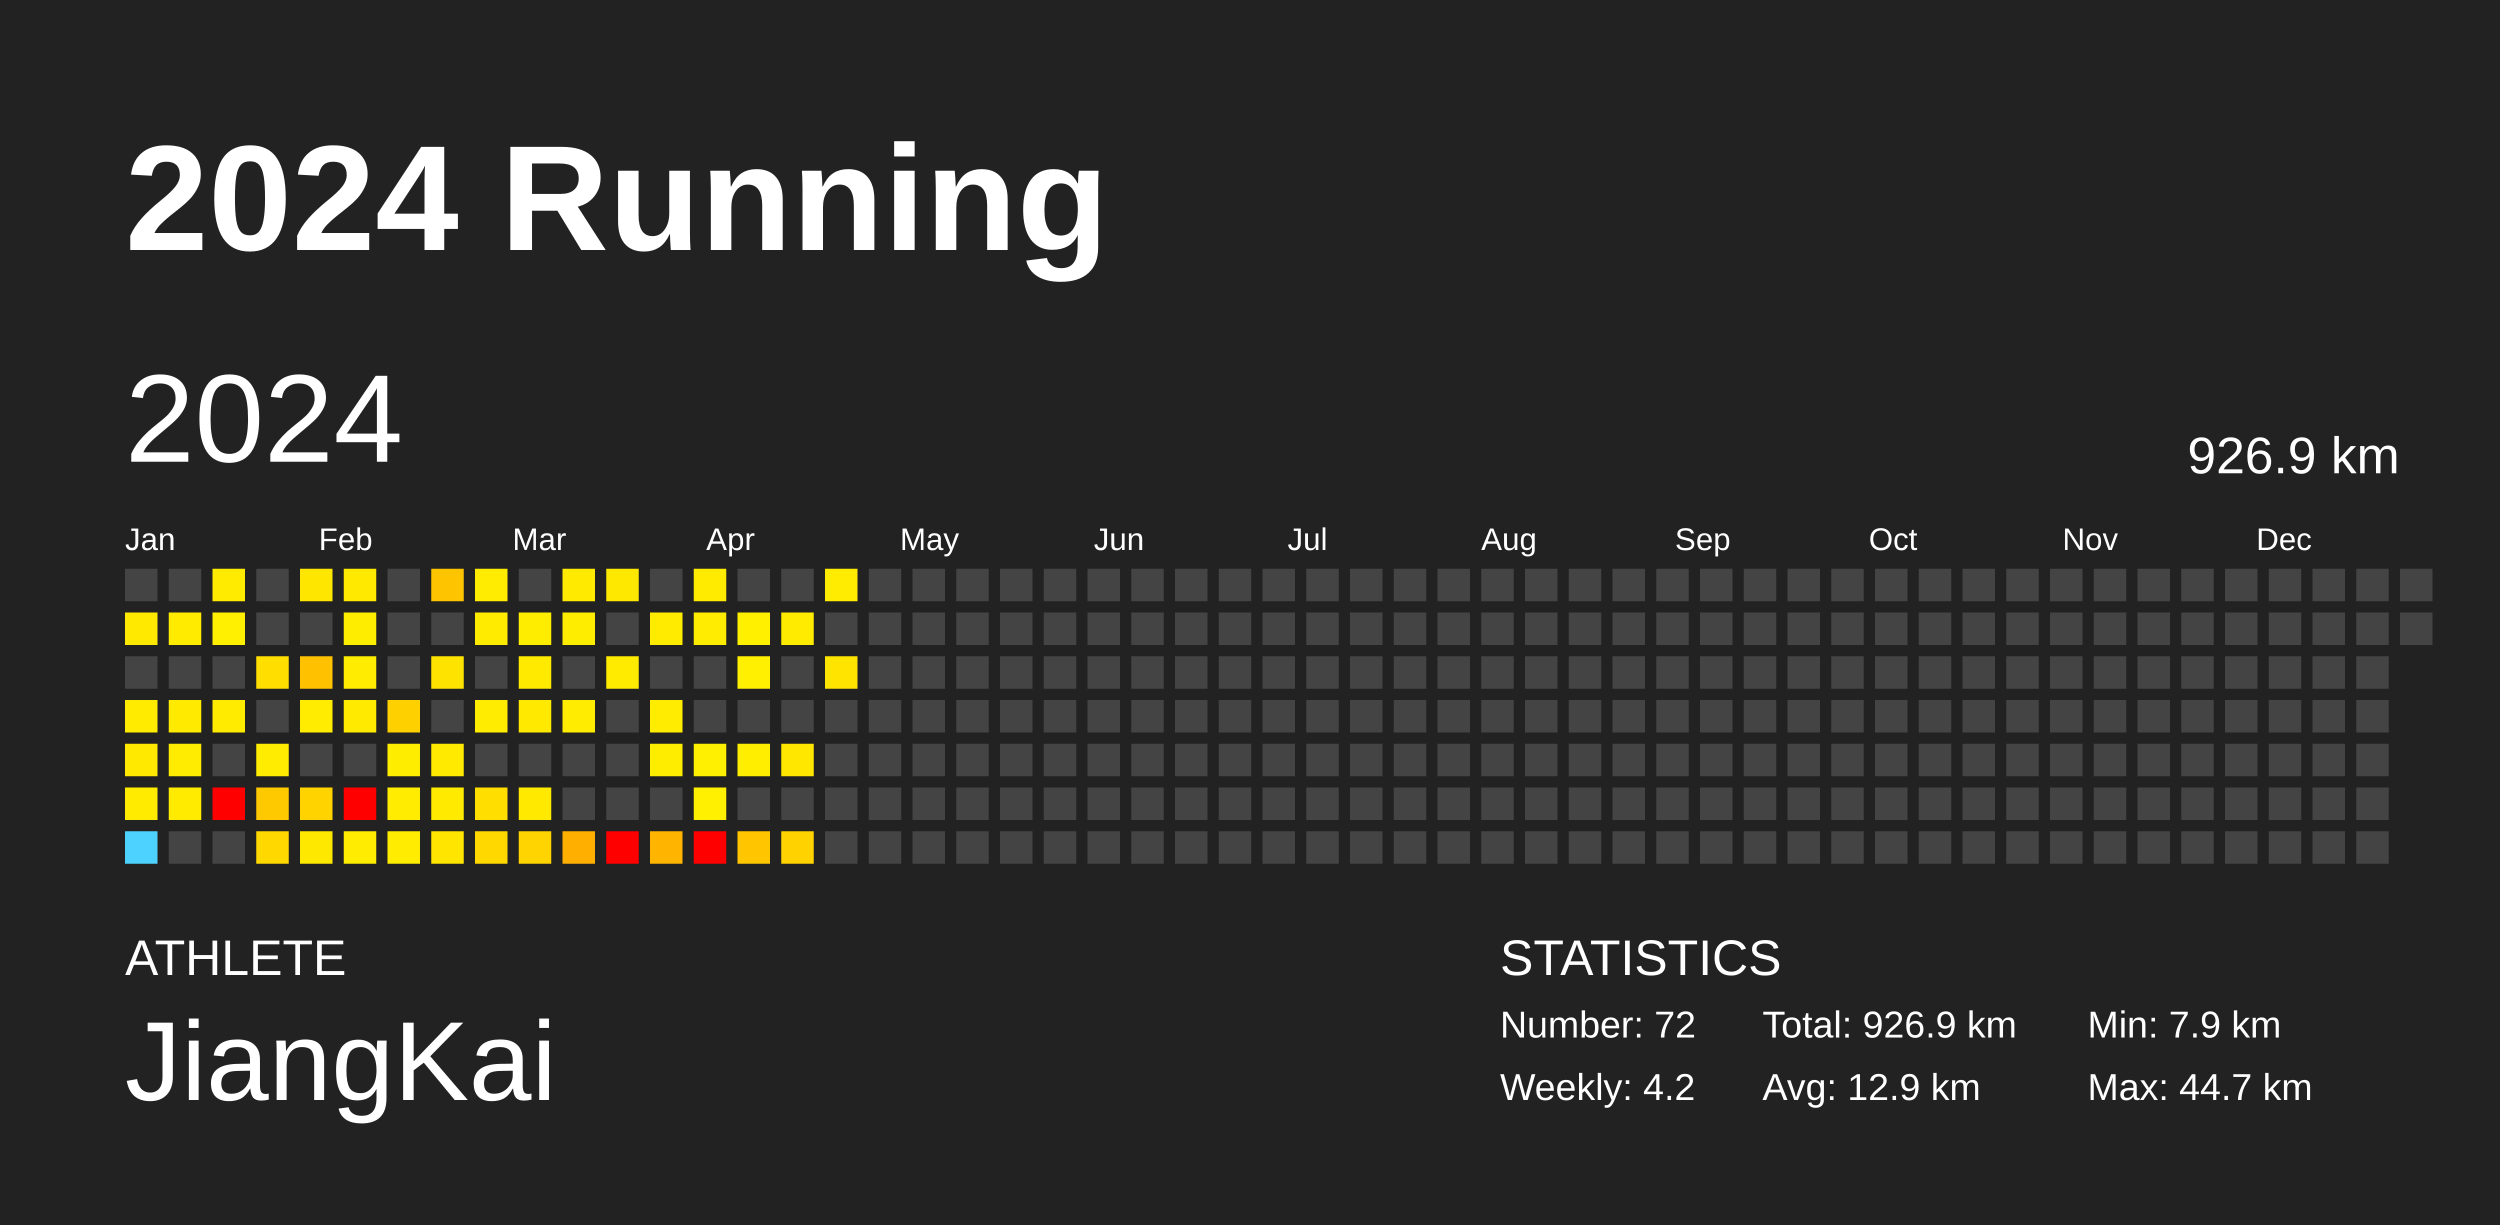
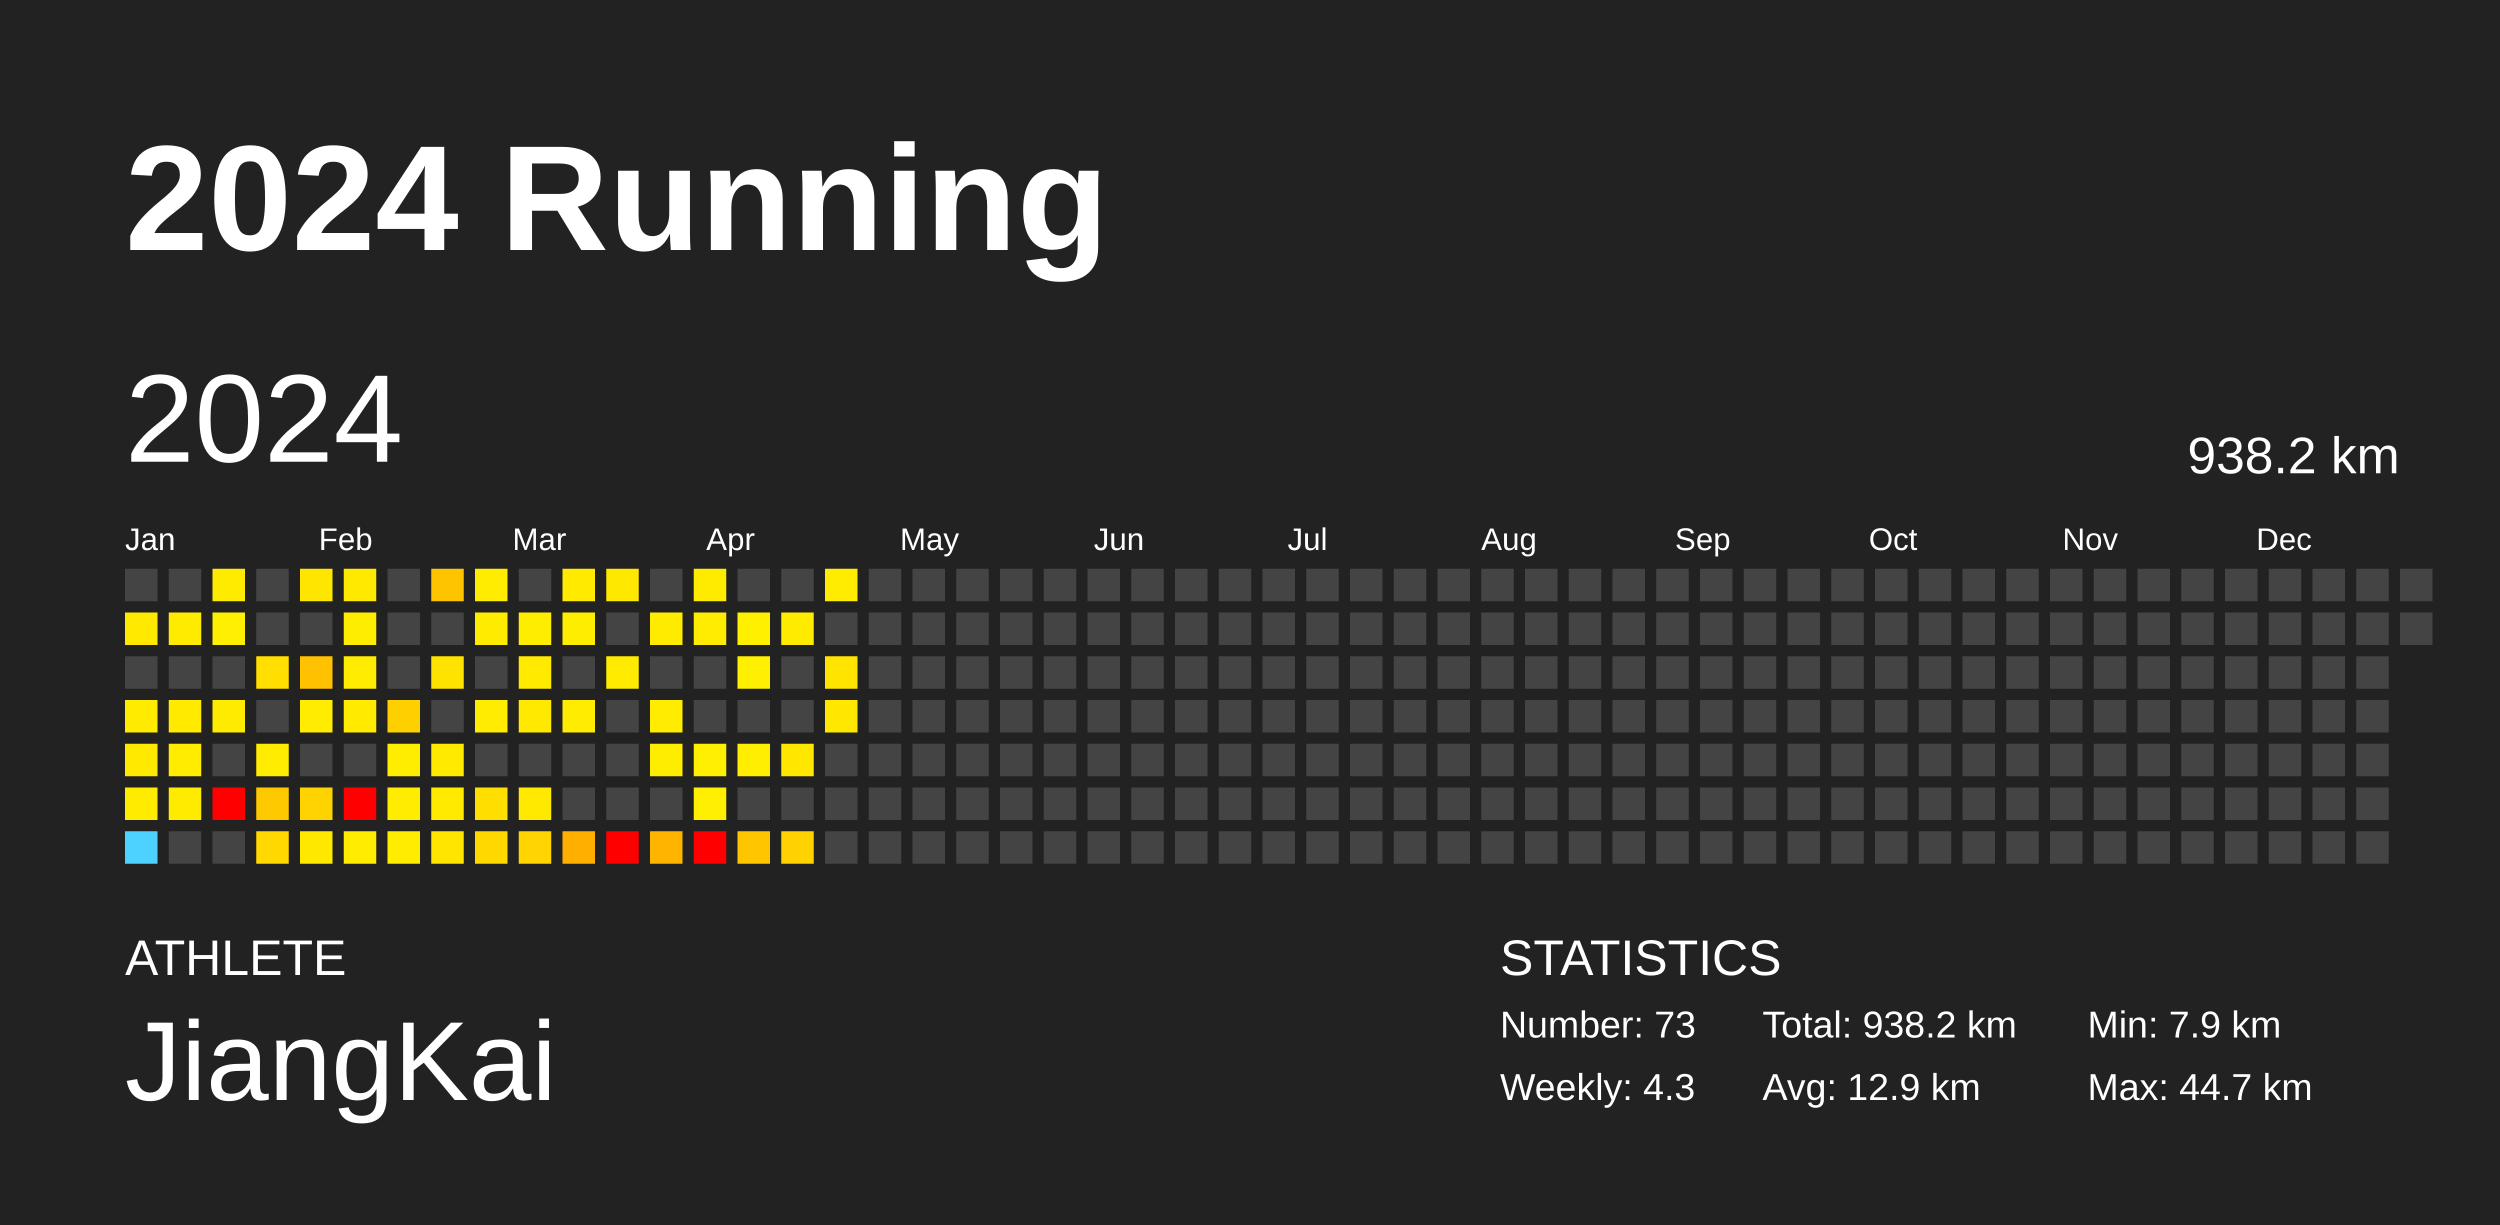
<svg xmlns="http://www.w3.org/2000/svg" baseProfile="full" height="98mm" version="1.1" viewBox="0,0,200,98" width="200mm">
  <defs />
  <rect fill="#222222" height="98" width="200" x="0" y="0" />
  <text fill="#FFFFFF" style="font-size:12px; font-family:Arial; font-weight:bold;" x="10" y="20">2024 Running</text>
  <text fill="#FFFFFF" style="font-size:4px; font-family:Arial" x="10" y="78">ATHLETE</text>
  <text fill="#FFFFFF" style="font-size:9px; font-family:Arial" x="10" y="88">JiangKai</text>
  <text fill="#FFFFFF" style="font-size:4px; font-family:Arial" x="120" y="78">STATISTICS</text>
-   <text fill="#FFFFFF" style="font-size:3px; font-family:Arial" x="120" y="83">Number: 72</text>
-   <text fill="#FFFFFF" style="font-size:3px; font-family:Arial" x="120" y="88">Weekly: 4.2</text>
-   <text fill="#FFFFFF" style="font-size:3px; font-family:Arial" x="141" y="83">Total: 926.9 km</text>
+   <text fill="#FFFFFF" style="font-size:3px; font-family:Arial" x="120" y="83">Number: 73</text>
+   <text fill="#FFFFFF" style="font-size:3px; font-family:Arial" x="120" y="88">Weekly: 4.3</text>
+   <text fill="#FFFFFF" style="font-size:3px; font-family:Arial" x="141" y="83">Total: 938.2 km</text>
  <text fill="#FFFFFF" style="font-size:3px; font-family:Arial" x="141" y="88">Avg: 12.9 km</text>
  <text fill="#FFFFFF" style="font-size:3px; font-family:Arial" x="167" y="83">Min: 7.9 km</text>
  <text fill="#FFFFFF" style="font-size:3px; font-family:Arial" x="167" y="88">Max: 44.7 km</text>
  <text dominant-baseline="hanging" fill="#FFFFFF" style="font-size:10.0px; font-family:Arial;" x="10" y="30">2024</text>
-   <text dominant-baseline="hanging" fill="#FFFFFF" style="font-size:4.125px; font-family:Arial;" x="175" y="35">926.9 km</text>
+   <text dominant-baseline="hanging" fill="#FFFFFF" style="font-size:4.125px; font-family:Arial;" x="175" y="35">938.2 km</text>
  <text fill="#FFFFFF" style="font-size:2.5px; font-family:Arial" x="10.0" y="44">Jan</text>
  <text fill="#FFFFFF" style="font-size:2.5px; font-family:Arial" x="25.5" y="44">Feb</text>
  <text fill="#FFFFFF" style="font-size:2.5px; font-family:Arial" x="41.0" y="44">Mar</text>
  <text fill="#FFFFFF" style="font-size:2.5px; font-family:Arial" x="56.5" y="44">Apr</text>
  <text fill="#FFFFFF" style="font-size:2.5px; font-family:Arial" x="72.0" y="44">May</text>
  <text fill="#FFFFFF" style="font-size:2.5px; font-family:Arial" x="87.5" y="44">Jun</text>
  <text fill="#FFFFFF" style="font-size:2.5px; font-family:Arial" x="103.0" y="44">Jul</text>
  <text fill="#FFFFFF" style="font-size:2.5px; font-family:Arial" x="118.5" y="44">Aug</text>
  <text fill="#FFFFFF" style="font-size:2.5px; font-family:Arial" x="134.0" y="44">Sep</text>
  <text fill="#FFFFFF" style="font-size:2.5px; font-family:Arial" x="149.5" y="44">Oct</text>
  <text fill="#FFFFFF" style="font-size:2.5px; font-family:Arial" x="165.0" y="44">Nov</text>
  <text fill="#FFFFFF" style="font-size:2.5px; font-family:Arial" x="180.5" y="44">Dec</text>
  <rect fill="#444444" height="2.6" width="2.6" x="10.0" y="45.5" />
  <rect fill="#ffe900" height="2.6" width="2.6" x="10.0" y="49.0" />
  <rect fill="#444444" height="2.6" width="2.6" x="10.0" y="52.5" />
  <rect fill="#ffeb00" height="2.6" width="2.6" x="10.0" y="56.0" />
  <rect fill="#ffe900" height="2.6" width="2.6" x="10.0" y="59.5" />
  <rect fill="#ffeb00" height="2.6" width="2.6" x="10.0" y="63.0" />
  <rect fill="#4dd2ff" height="2.6" width="2.6" x="10.0" y="66.5" />
  <rect fill="#444444" height="2.6" width="2.6" x="13.5" y="45.5" />
  <rect fill="#ffeb00" height="2.6" width="2.6" x="13.5" y="49.0" />
  <rect fill="#444444" height="2.6" width="2.6" x="13.5" y="52.5" />
  <rect fill="#ffea00" height="2.6" width="2.6" x="13.5" y="56.0" />
  <rect fill="#ffec00" height="2.6" width="2.6" x="13.5" y="59.5" />
  <rect fill="#ffeb00" height="2.6" width="2.6" x="13.5" y="63.0" />
  <rect fill="#444444" height="2.6" width="2.6" x="13.5" y="66.5" />
  <rect fill="#ffeb00" height="2.6" width="2.6" x="17.0" y="45.5" />
  <rect fill="#ffef00" height="2.6" width="2.6" x="17.0" y="49.0" />
  <rect fill="#444444" height="2.6" width="2.6" x="17.0" y="52.5" />
  <rect fill="#ffeb00" height="2.6" width="2.6" x="17.0" y="56.0" />
  <rect fill="#444444" height="2.6" width="2.6" x="17.0" y="59.5" />
  <rect fill="red" height="2.6" width="2.6" x="17.0" y="63.0" />
  <rect fill="#444444" height="2.6" width="2.6" x="17.0" y="66.5" />
  <rect fill="#444444" height="2.6" width="2.6" x="20.5" y="45.5" />
  <rect fill="#444444" height="2.6" width="2.6" x="20.5" y="49.0" />
  <rect fill="#ffde00" height="2.6" width="2.6" x="20.5" y="52.5" />
  <rect fill="#444444" height="2.6" width="2.6" x="20.5" y="56.0" />
  <rect fill="#ffec00" height="2.6" width="2.6" x="20.5" y="59.5" />
  <rect fill="#ffc900" height="2.6" width="2.6" x="20.5" y="63.0" />
  <rect fill="#ffd800" height="2.6" width="2.6" x="20.5" y="66.5" />
  <rect fill="#ffe600" height="2.6" width="2.6" x="24.0" y="45.5" />
  <rect fill="#444444" height="2.6" width="2.6" x="24.0" y="49.0" />
  <rect fill="#ffc100" height="2.6" width="2.6" x="24.0" y="52.5" />
  <rect fill="#ffec00" height="2.6" width="2.6" x="24.0" y="56.0" />
  <rect fill="#444444" height="2.6" width="2.6" x="24.0" y="59.5" />
  <rect fill="#ffd300" height="2.6" width="2.6" x="24.0" y="63.0" />
  <rect fill="#ffe800" height="2.6" width="2.6" x="24.0" y="66.5" />
  <rect fill="#ffe900" height="2.6" width="2.6" x="27.5" y="45.5" />
  <rect fill="#ffed00" height="2.6" width="2.6" x="27.5" y="49.0" />
  <rect fill="#ffec00" height="2.6" width="2.6" x="27.5" y="52.5" />
  <rect fill="#ffea00" height="2.6" width="2.6" x="27.5" y="56.0" />
  <rect fill="#444444" height="2.6" width="2.6" x="27.5" y="59.5" />
  <rect fill="red" height="2.6" width="2.6" x="27.5" y="63.0" />
  <rect fill="#ffec00" height="2.6" width="2.6" x="27.5" y="66.5" />
  <rect fill="#444444" height="2.6" width="2.6" x="31.0" y="45.5" />
  <rect fill="#444444" height="2.6" width="2.6" x="31.0" y="49.0" />
  <rect fill="#444444" height="2.6" width="2.6" x="31.0" y="52.5" />
  <rect fill="#ffd000" height="2.6" width="2.6" x="31.0" y="56.0" />
  <rect fill="#ffed00" height="2.6" width="2.6" x="31.0" y="59.5" />
  <rect fill="#ffec00" height="2.6" width="2.6" x="31.0" y="63.0" />
  <rect fill="#ffec00" height="2.6" width="2.6" x="31.0" y="66.5" />
  <rect fill="#ffc400" height="2.6" width="2.6" x="34.5" y="45.5" />
  <rect fill="#444444" height="2.6" width="2.6" x="34.5" y="49.0" />
  <rect fill="#ffe300" height="2.6" width="2.6" x="34.5" y="52.5" />
  <rect fill="#444444" height="2.6" width="2.6" x="34.5" y="56.0" />
  <rect fill="#ffea00" height="2.6" width="2.6" x="34.5" y="59.5" />
  <rect fill="#ffea00" height="2.6" width="2.6" x="34.5" y="63.0" />
  <rect fill="#ffe500" height="2.6" width="2.6" x="34.5" y="66.5" />
  <rect fill="#ffec00" height="2.6" width="2.6" x="38.0" y="45.5" />
  <rect fill="#ffeb00" height="2.6" width="2.6" x="38.0" y="49.0" />
  <rect fill="#444444" height="2.6" width="2.6" x="38.0" y="52.5" />
  <rect fill="#ffec00" height="2.6" width="2.6" x="38.0" y="56.0" />
  <rect fill="#444444" height="2.6" width="2.6" x="38.0" y="59.5" />
  <rect fill="#ffde00" height="2.6" width="2.6" x="38.0" y="63.0" />
  <rect fill="#ffd800" height="2.6" width="2.6" x="38.0" y="66.5" />
  <rect fill="#444444" height="2.6" width="2.6" x="41.5" y="45.5" />
  <rect fill="#ffed00" height="2.6" width="2.6" x="41.5" y="49.0" />
  <rect fill="#ffea00" height="2.6" width="2.6" x="41.5" y="52.5" />
  <rect fill="#ffe900" height="2.6" width="2.6" x="41.5" y="56.0" />
  <rect fill="#444444" height="2.6" width="2.6" x="41.5" y="59.5" />
  <rect fill="#ffe900" height="2.6" width="2.6" x="41.5" y="63.0" />
  <rect fill="#ffd400" height="2.6" width="2.6" x="41.5" y="66.5" />
  <rect fill="#ffea00" height="2.6" width="2.6" x="45.0" y="45.5" />
  <rect fill="#ffed00" height="2.6" width="2.6" x="45.0" y="49.0" />
  <rect fill="#444444" height="2.6" width="2.6" x="45.0" y="52.5" />
  <rect fill="#ffec00" height="2.6" width="2.6" x="45.0" y="56.0" />
  <rect fill="#444444" height="2.6" width="2.6" x="45.0" y="59.5" />
  <rect fill="#444444" height="2.6" width="2.6" x="45.0" y="63.0" />
  <rect fill="#ffaf00" height="2.6" width="2.6" x="45.0" y="66.5" />
  <rect fill="#ffe800" height="2.6" width="2.6" x="48.5" y="45.5" />
  <rect fill="#444444" height="2.6" width="2.6" x="48.5" y="49.0" />
  <rect fill="#ffeb00" height="2.6" width="2.6" x="48.5" y="52.5" />
  <rect fill="#444444" height="2.6" width="2.6" x="48.5" y="56.0" />
  <rect fill="#444444" height="2.6" width="2.6" x="48.5" y="59.5" />
  <rect fill="#444444" height="2.6" width="2.6" x="48.5" y="63.0" />
  <rect fill="red" height="2.6" width="2.6" x="48.5" y="66.5" />
  <rect fill="#444444" height="2.6" width="2.6" x="52.0" y="45.5" />
  <rect fill="#ffeb00" height="2.6" width="2.6" x="52.0" y="49.0" />
  <rect fill="#444444" height="2.6" width="2.6" x="52.0" y="52.5" />
  <rect fill="#ffec00" height="2.6" width="2.6" x="52.0" y="56.0" />
  <rect fill="#ffed00" height="2.6" width="2.6" x="52.0" y="59.5" />
  <rect fill="#444444" height="2.6" width="2.6" x="52.0" y="63.0" />
  <rect fill="#ffb400" height="2.6" width="2.6" x="52.0" y="66.5" />
  <rect fill="#ffeb00" height="2.6" width="2.6" x="55.5" y="45.5" />
  <rect fill="#ffec00" height="2.6" width="2.6" x="55.5" y="49.0" />
  <rect fill="#444444" height="2.6" width="2.6" x="55.5" y="52.5" />
  <rect fill="#444444" height="2.6" width="2.6" x="55.5" y="56.0" />
  <rect fill="#ffef00" height="2.6" width="2.6" x="55.5" y="59.5" />
  <rect fill="#ffef00" height="2.6" width="2.6" x="55.5" y="63.0" />
  <rect fill="red" height="2.6" width="2.6" x="55.5" y="66.5" />
  <rect fill="#444444" height="2.6" width="2.6" x="59.0" y="45.5" />
  <rect fill="#fff000" height="2.6" width="2.6" x="59.0" y="49.0" />
  <rect fill="#ffef00" height="2.6" width="2.6" x="59.0" y="52.5" />
  <rect fill="#444444" height="2.6" width="2.6" x="59.0" y="56.0" />
  <rect fill="#ffee00" height="2.6" width="2.6" x="59.0" y="59.5" />
  <rect fill="#444444" height="2.6" width="2.6" x="59.0" y="63.0" />
  <rect fill="#ffc600" height="2.6" width="2.6" x="59.0" y="66.5" />
  <rect fill="#444444" height="2.6" width="2.6" x="62.5" y="45.5" />
  <rect fill="#ffeb00" height="2.6" width="2.6" x="62.5" y="49.0" />
  <rect fill="#444444" height="2.6" width="2.6" x="62.5" y="52.5" />
  <rect fill="#444444" height="2.6" width="2.6" x="62.5" y="56.0" />
  <rect fill="#ffe700" height="2.6" width="2.6" x="62.5" y="59.5" />
  <rect fill="#444444" height="2.6" width="2.6" x="62.5" y="63.0" />
  <rect fill="#ffd200" height="2.6" width="2.6" x="62.5" y="66.5" />
  <rect fill="#ffec00" height="2.6" width="2.6" x="66.0" y="45.5" />
  <rect fill="#444444" height="2.6" width="2.6" x="66.0" y="49.0" />
  <rect fill="#ffe400" height="2.6" width="2.6" x="66.0" y="52.5" />
-   <rect fill="#444444" height="2.6" width="2.6" x="66.0" y="56.0" />
+   <rect fill="#ffe700" height="2.6" width="2.6" x="66.0" y="56.0" />
  <rect fill="#444444" height="2.6" width="2.6" x="66.0" y="59.5" />
  <rect fill="#444444" height="2.6" width="2.6" x="66.0" y="63.0" />
  <rect fill="#444444" height="2.6" width="2.6" x="66.0" y="66.5" />
  <rect fill="#444444" height="2.6" width="2.6" x="69.5" y="45.5" />
  <rect fill="#444444" height="2.6" width="2.6" x="69.5" y="49.0" />
  <rect fill="#444444" height="2.6" width="2.6" x="69.5" y="52.5" />
  <rect fill="#444444" height="2.6" width="2.6" x="69.5" y="56.0" />
  <rect fill="#444444" height="2.6" width="2.6" x="69.5" y="59.5" />
  <rect fill="#444444" height="2.6" width="2.6" x="69.5" y="63.0" />
  <rect fill="#444444" height="2.6" width="2.6" x="69.5" y="66.5" />
  <rect fill="#444444" height="2.6" width="2.6" x="73.0" y="45.5" />
  <rect fill="#444444" height="2.6" width="2.6" x="73.0" y="49.0" />
  <rect fill="#444444" height="2.6" width="2.6" x="73.0" y="52.5" />
  <rect fill="#444444" height="2.6" width="2.6" x="73.0" y="56.0" />
  <rect fill="#444444" height="2.6" width="2.6" x="73.0" y="59.5" />
  <rect fill="#444444" height="2.6" width="2.6" x="73.0" y="63.0" />
  <rect fill="#444444" height="2.6" width="2.6" x="73.0" y="66.5" />
  <rect fill="#444444" height="2.6" width="2.6" x="76.5" y="45.5" />
  <rect fill="#444444" height="2.6" width="2.6" x="76.5" y="49.0" />
  <rect fill="#444444" height="2.6" width="2.6" x="76.5" y="52.5" />
  <rect fill="#444444" height="2.6" width="2.6" x="76.5" y="56.0" />
  <rect fill="#444444" height="2.6" width="2.6" x="76.5" y="59.5" />
  <rect fill="#444444" height="2.6" width="2.6" x="76.5" y="63.0" />
  <rect fill="#444444" height="2.6" width="2.6" x="76.5" y="66.5" />
  <rect fill="#444444" height="2.6" width="2.6" x="80.0" y="45.5" />
  <rect fill="#444444" height="2.6" width="2.6" x="80.0" y="49.0" />
  <rect fill="#444444" height="2.6" width="2.6" x="80.0" y="52.5" />
  <rect fill="#444444" height="2.6" width="2.6" x="80.0" y="56.0" />
  <rect fill="#444444" height="2.6" width="2.6" x="80.0" y="59.5" />
  <rect fill="#444444" height="2.6" width="2.6" x="80.0" y="63.0" />
  <rect fill="#444444" height="2.6" width="2.6" x="80.0" y="66.5" />
  <rect fill="#444444" height="2.6" width="2.6" x="83.5" y="45.5" />
  <rect fill="#444444" height="2.6" width="2.6" x="83.5" y="49.0" />
  <rect fill="#444444" height="2.6" width="2.6" x="83.5" y="52.5" />
  <rect fill="#444444" height="2.6" width="2.6" x="83.5" y="56.0" />
  <rect fill="#444444" height="2.6" width="2.6" x="83.5" y="59.5" />
  <rect fill="#444444" height="2.6" width="2.6" x="83.5" y="63.0" />
  <rect fill="#444444" height="2.6" width="2.6" x="83.5" y="66.5" />
  <rect fill="#444444" height="2.6" width="2.6" x="87.0" y="45.5" />
  <rect fill="#444444" height="2.6" width="2.6" x="87.0" y="49.0" />
  <rect fill="#444444" height="2.6" width="2.6" x="87.0" y="52.5" />
  <rect fill="#444444" height="2.6" width="2.6" x="87.0" y="56.0" />
  <rect fill="#444444" height="2.6" width="2.6" x="87.0" y="59.5" />
  <rect fill="#444444" height="2.6" width="2.6" x="87.0" y="63.0" />
  <rect fill="#444444" height="2.6" width="2.6" x="87.0" y="66.5" />
  <rect fill="#444444" height="2.6" width="2.6" x="90.5" y="45.5" />
  <rect fill="#444444" height="2.6" width="2.6" x="90.5" y="49.0" />
  <rect fill="#444444" height="2.6" width="2.6" x="90.5" y="52.5" />
  <rect fill="#444444" height="2.6" width="2.6" x="90.5" y="56.0" />
  <rect fill="#444444" height="2.6" width="2.6" x="90.5" y="59.5" />
  <rect fill="#444444" height="2.6" width="2.6" x="90.5" y="63.0" />
  <rect fill="#444444" height="2.6" width="2.6" x="90.5" y="66.5" />
  <rect fill="#444444" height="2.6" width="2.6" x="94.0" y="45.5" />
  <rect fill="#444444" height="2.6" width="2.6" x="94.0" y="49.0" />
  <rect fill="#444444" height="2.6" width="2.6" x="94.0" y="52.5" />
  <rect fill="#444444" height="2.6" width="2.6" x="94.0" y="56.0" />
  <rect fill="#444444" height="2.6" width="2.6" x="94.0" y="59.5" />
  <rect fill="#444444" height="2.6" width="2.6" x="94.0" y="63.0" />
  <rect fill="#444444" height="2.6" width="2.6" x="94.0" y="66.5" />
  <rect fill="#444444" height="2.6" width="2.6" x="97.5" y="45.5" />
  <rect fill="#444444" height="2.6" width="2.6" x="97.5" y="49.0" />
  <rect fill="#444444" height="2.6" width="2.6" x="97.5" y="52.5" />
  <rect fill="#444444" height="2.6" width="2.6" x="97.5" y="56.0" />
  <rect fill="#444444" height="2.6" width="2.6" x="97.5" y="59.5" />
  <rect fill="#444444" height="2.6" width="2.6" x="97.5" y="63.0" />
  <rect fill="#444444" height="2.6" width="2.6" x="97.5" y="66.5" />
  <rect fill="#444444" height="2.6" width="2.6" x="101.0" y="45.5" />
  <rect fill="#444444" height="2.6" width="2.6" x="101.0" y="49.0" />
  <rect fill="#444444" height="2.6" width="2.6" x="101.0" y="52.5" />
  <rect fill="#444444" height="2.6" width="2.6" x="101.0" y="56.0" />
  <rect fill="#444444" height="2.6" width="2.6" x="101.0" y="59.5" />
  <rect fill="#444444" height="2.6" width="2.6" x="101.0" y="63.0" />
  <rect fill="#444444" height="2.6" width="2.6" x="101.0" y="66.5" />
  <rect fill="#444444" height="2.6" width="2.6" x="104.5" y="45.5" />
  <rect fill="#444444" height="2.6" width="2.6" x="104.5" y="49.0" />
  <rect fill="#444444" height="2.6" width="2.6" x="104.5" y="52.5" />
  <rect fill="#444444" height="2.6" width="2.6" x="104.5" y="56.0" />
  <rect fill="#444444" height="2.6" width="2.6" x="104.5" y="59.5" />
  <rect fill="#444444" height="2.6" width="2.6" x="104.5" y="63.0" />
  <rect fill="#444444" height="2.6" width="2.6" x="104.5" y="66.5" />
  <rect fill="#444444" height="2.6" width="2.6" x="108.0" y="45.5" />
  <rect fill="#444444" height="2.6" width="2.6" x="108.0" y="49.0" />
  <rect fill="#444444" height="2.6" width="2.6" x="108.0" y="52.5" />
  <rect fill="#444444" height="2.6" width="2.6" x="108.0" y="56.0" />
  <rect fill="#444444" height="2.6" width="2.6" x="108.0" y="59.5" />
  <rect fill="#444444" height="2.6" width="2.6" x="108.0" y="63.0" />
  <rect fill="#444444" height="2.6" width="2.6" x="108.0" y="66.5" />
  <rect fill="#444444" height="2.6" width="2.6" x="111.5" y="45.5" />
  <rect fill="#444444" height="2.6" width="2.6" x="111.5" y="49.0" />
  <rect fill="#444444" height="2.6" width="2.6" x="111.5" y="52.5" />
  <rect fill="#444444" height="2.6" width="2.6" x="111.5" y="56.0" />
  <rect fill="#444444" height="2.6" width="2.6" x="111.5" y="59.5" />
  <rect fill="#444444" height="2.6" width="2.6" x="111.5" y="63.0" />
  <rect fill="#444444" height="2.6" width="2.6" x="111.5" y="66.5" />
  <rect fill="#444444" height="2.6" width="2.6" x="115.0" y="45.5" />
  <rect fill="#444444" height="2.6" width="2.6" x="115.0" y="49.0" />
  <rect fill="#444444" height="2.6" width="2.6" x="115.0" y="52.5" />
  <rect fill="#444444" height="2.6" width="2.6" x="115.0" y="56.0" />
  <rect fill="#444444" height="2.6" width="2.6" x="115.0" y="59.5" />
  <rect fill="#444444" height="2.6" width="2.6" x="115.0" y="63.0" />
  <rect fill="#444444" height="2.6" width="2.6" x="115.0" y="66.5" />
  <rect fill="#444444" height="2.6" width="2.6" x="118.5" y="45.5" />
  <rect fill="#444444" height="2.6" width="2.6" x="118.5" y="49.0" />
  <rect fill="#444444" height="2.6" width="2.6" x="118.5" y="52.5" />
  <rect fill="#444444" height="2.6" width="2.6" x="118.5" y="56.0" />
  <rect fill="#444444" height="2.6" width="2.6" x="118.5" y="59.5" />
  <rect fill="#444444" height="2.6" width="2.6" x="118.5" y="63.0" />
  <rect fill="#444444" height="2.6" width="2.6" x="118.5" y="66.5" />
  <rect fill="#444444" height="2.6" width="2.6" x="122.0" y="45.5" />
  <rect fill="#444444" height="2.6" width="2.6" x="122.0" y="49.0" />
  <rect fill="#444444" height="2.6" width="2.6" x="122.0" y="52.5" />
  <rect fill="#444444" height="2.6" width="2.6" x="122.0" y="56.0" />
  <rect fill="#444444" height="2.6" width="2.6" x="122.0" y="59.5" />
  <rect fill="#444444" height="2.6" width="2.6" x="122.0" y="63.0" />
  <rect fill="#444444" height="2.6" width="2.6" x="122.0" y="66.5" />
  <rect fill="#444444" height="2.6" width="2.6" x="125.5" y="45.5" />
  <rect fill="#444444" height="2.6" width="2.6" x="125.5" y="49.0" />
  <rect fill="#444444" height="2.6" width="2.6" x="125.5" y="52.5" />
  <rect fill="#444444" height="2.6" width="2.6" x="125.5" y="56.0" />
  <rect fill="#444444" height="2.6" width="2.6" x="125.5" y="59.5" />
  <rect fill="#444444" height="2.6" width="2.6" x="125.5" y="63.0" />
  <rect fill="#444444" height="2.6" width="2.6" x="125.5" y="66.5" />
  <rect fill="#444444" height="2.6" width="2.6" x="129.0" y="45.5" />
  <rect fill="#444444" height="2.6" width="2.6" x="129.0" y="49.0" />
  <rect fill="#444444" height="2.6" width="2.6" x="129.0" y="52.5" />
  <rect fill="#444444" height="2.6" width="2.6" x="129.0" y="56.0" />
  <rect fill="#444444" height="2.6" width="2.6" x="129.0" y="59.5" />
  <rect fill="#444444" height="2.6" width="2.6" x="129.0" y="63.0" />
  <rect fill="#444444" height="2.6" width="2.6" x="129.0" y="66.5" />
  <rect fill="#444444" height="2.6" width="2.6" x="132.5" y="45.5" />
  <rect fill="#444444" height="2.6" width="2.6" x="132.5" y="49.0" />
  <rect fill="#444444" height="2.6" width="2.6" x="132.5" y="52.5" />
  <rect fill="#444444" height="2.6" width="2.6" x="132.5" y="56.0" />
  <rect fill="#444444" height="2.6" width="2.6" x="132.5" y="59.5" />
  <rect fill="#444444" height="2.6" width="2.6" x="132.5" y="63.0" />
  <rect fill="#444444" height="2.6" width="2.6" x="132.5" y="66.5" />
  <rect fill="#444444" height="2.6" width="2.6" x="136.0" y="45.5" />
  <rect fill="#444444" height="2.6" width="2.6" x="136.0" y="49.0" />
  <rect fill="#444444" height="2.6" width="2.6" x="136.0" y="52.5" />
  <rect fill="#444444" height="2.6" width="2.6" x="136.0" y="56.0" />
  <rect fill="#444444" height="2.6" width="2.6" x="136.0" y="59.5" />
  <rect fill="#444444" height="2.6" width="2.6" x="136.0" y="63.0" />
  <rect fill="#444444" height="2.6" width="2.6" x="136.0" y="66.5" />
  <rect fill="#444444" height="2.6" width="2.6" x="139.5" y="45.5" />
  <rect fill="#444444" height="2.6" width="2.6" x="139.5" y="49.0" />
  <rect fill="#444444" height="2.6" width="2.6" x="139.5" y="52.5" />
  <rect fill="#444444" height="2.6" width="2.6" x="139.5" y="56.0" />
  <rect fill="#444444" height="2.6" width="2.6" x="139.5" y="59.5" />
  <rect fill="#444444" height="2.6" width="2.6" x="139.5" y="63.0" />
  <rect fill="#444444" height="2.6" width="2.6" x="139.5" y="66.5" />
  <rect fill="#444444" height="2.6" width="2.6" x="143.0" y="45.5" />
  <rect fill="#444444" height="2.6" width="2.6" x="143.0" y="49.0" />
  <rect fill="#444444" height="2.6" width="2.6" x="143.0" y="52.5" />
  <rect fill="#444444" height="2.6" width="2.6" x="143.0" y="56.0" />
  <rect fill="#444444" height="2.6" width="2.6" x="143.0" y="59.5" />
  <rect fill="#444444" height="2.6" width="2.6" x="143.0" y="63.0" />
  <rect fill="#444444" height="2.6" width="2.6" x="143.0" y="66.5" />
  <rect fill="#444444" height="2.6" width="2.6" x="146.5" y="45.5" />
  <rect fill="#444444" height="2.6" width="2.6" x="146.5" y="49.0" />
  <rect fill="#444444" height="2.6" width="2.6" x="146.5" y="52.5" />
  <rect fill="#444444" height="2.6" width="2.6" x="146.5" y="56.0" />
  <rect fill="#444444" height="2.6" width="2.6" x="146.5" y="59.5" />
  <rect fill="#444444" height="2.6" width="2.6" x="146.5" y="63.0" />
  <rect fill="#444444" height="2.6" width="2.6" x="146.5" y="66.5" />
  <rect fill="#444444" height="2.6" width="2.6" x="150.0" y="45.5" />
  <rect fill="#444444" height="2.6" width="2.6" x="150.0" y="49.0" />
  <rect fill="#444444" height="2.6" width="2.6" x="150.0" y="52.5" />
  <rect fill="#444444" height="2.6" width="2.6" x="150.0" y="56.0" />
  <rect fill="#444444" height="2.6" width="2.6" x="150.0" y="59.5" />
  <rect fill="#444444" height="2.6" width="2.6" x="150.0" y="63.0" />
  <rect fill="#444444" height="2.6" width="2.6" x="150.0" y="66.5" />
  <rect fill="#444444" height="2.6" width="2.6" x="153.5" y="45.5" />
  <rect fill="#444444" height="2.6" width="2.6" x="153.5" y="49.0" />
  <rect fill="#444444" height="2.6" width="2.6" x="153.5" y="52.5" />
  <rect fill="#444444" height="2.6" width="2.6" x="153.5" y="56.0" />
  <rect fill="#444444" height="2.6" width="2.6" x="153.5" y="59.5" />
  <rect fill="#444444" height="2.6" width="2.6" x="153.5" y="63.0" />
  <rect fill="#444444" height="2.6" width="2.6" x="153.5" y="66.5" />
  <rect fill="#444444" height="2.6" width="2.6" x="157.0" y="45.5" />
  <rect fill="#444444" height="2.6" width="2.6" x="157.0" y="49.0" />
  <rect fill="#444444" height="2.6" width="2.6" x="157.0" y="52.5" />
  <rect fill="#444444" height="2.6" width="2.6" x="157.0" y="56.0" />
  <rect fill="#444444" height="2.6" width="2.6" x="157.0" y="59.5" />
  <rect fill="#444444" height="2.6" width="2.6" x="157.0" y="63.0" />
  <rect fill="#444444" height="2.6" width="2.6" x="157.0" y="66.5" />
  <rect fill="#444444" height="2.6" width="2.6" x="160.5" y="45.5" />
  <rect fill="#444444" height="2.6" width="2.6" x="160.5" y="49.0" />
  <rect fill="#444444" height="2.6" width="2.6" x="160.5" y="52.5" />
  <rect fill="#444444" height="2.6" width="2.6" x="160.5" y="56.0" />
  <rect fill="#444444" height="2.6" width="2.6" x="160.5" y="59.5" />
  <rect fill="#444444" height="2.6" width="2.6" x="160.5" y="63.0" />
  <rect fill="#444444" height="2.6" width="2.6" x="160.5" y="66.5" />
  <rect fill="#444444" height="2.6" width="2.6" x="164.0" y="45.5" />
  <rect fill="#444444" height="2.6" width="2.6" x="164.0" y="49.0" />
  <rect fill="#444444" height="2.6" width="2.6" x="164.0" y="52.5" />
  <rect fill="#444444" height="2.6" width="2.6" x="164.0" y="56.0" />
  <rect fill="#444444" height="2.6" width="2.6" x="164.0" y="59.5" />
  <rect fill="#444444" height="2.6" width="2.6" x="164.0" y="63.0" />
  <rect fill="#444444" height="2.6" width="2.6" x="164.0" y="66.5" />
  <rect fill="#444444" height="2.6" width="2.6" x="167.5" y="45.5" />
  <rect fill="#444444" height="2.6" width="2.6" x="167.5" y="49.0" />
  <rect fill="#444444" height="2.6" width="2.6" x="167.5" y="52.5" />
  <rect fill="#444444" height="2.6" width="2.6" x="167.5" y="56.0" />
  <rect fill="#444444" height="2.6" width="2.6" x="167.5" y="59.5" />
  <rect fill="#444444" height="2.6" width="2.6" x="167.5" y="63.0" />
  <rect fill="#444444" height="2.6" width="2.6" x="167.5" y="66.5" />
  <rect fill="#444444" height="2.6" width="2.6" x="171.0" y="45.5" />
  <rect fill="#444444" height="2.6" width="2.6" x="171.0" y="49.0" />
  <rect fill="#444444" height="2.6" width="2.6" x="171.0" y="52.5" />
  <rect fill="#444444" height="2.6" width="2.6" x="171.0" y="56.0" />
  <rect fill="#444444" height="2.6" width="2.6" x="171.0" y="59.5" />
  <rect fill="#444444" height="2.6" width="2.6" x="171.0" y="63.0" />
  <rect fill="#444444" height="2.6" width="2.6" x="171.0" y="66.5" />
  <rect fill="#444444" height="2.6" width="2.6" x="174.5" y="45.5" />
  <rect fill="#444444" height="2.6" width="2.6" x="174.5" y="49.0" />
  <rect fill="#444444" height="2.6" width="2.6" x="174.5" y="52.5" />
  <rect fill="#444444" height="2.6" width="2.6" x="174.5" y="56.0" />
  <rect fill="#444444" height="2.6" width="2.6" x="174.5" y="59.5" />
  <rect fill="#444444" height="2.6" width="2.6" x="174.5" y="63.0" />
  <rect fill="#444444" height="2.6" width="2.6" x="174.5" y="66.5" />
  <rect fill="#444444" height="2.6" width="2.6" x="178.0" y="45.5" />
  <rect fill="#444444" height="2.6" width="2.6" x="178.0" y="49.0" />
  <rect fill="#444444" height="2.6" width="2.6" x="178.0" y="52.5" />
  <rect fill="#444444" height="2.6" width="2.6" x="178.0" y="56.0" />
  <rect fill="#444444" height="2.6" width="2.6" x="178.0" y="59.5" />
  <rect fill="#444444" height="2.6" width="2.6" x="178.0" y="63.0" />
  <rect fill="#444444" height="2.6" width="2.6" x="178.0" y="66.5" />
  <rect fill="#444444" height="2.6" width="2.6" x="181.5" y="45.5" />
  <rect fill="#444444" height="2.6" width="2.6" x="181.5" y="49.0" />
  <rect fill="#444444" height="2.6" width="2.6" x="181.5" y="52.5" />
  <rect fill="#444444" height="2.6" width="2.6" x="181.5" y="56.0" />
  <rect fill="#444444" height="2.6" width="2.6" x="181.5" y="59.5" />
  <rect fill="#444444" height="2.6" width="2.6" x="181.5" y="63.0" />
  <rect fill="#444444" height="2.6" width="2.6" x="181.5" y="66.5" />
  <rect fill="#444444" height="2.6" width="2.6" x="185.0" y="45.5" />
  <rect fill="#444444" height="2.6" width="2.6" x="185.0" y="49.0" />
  <rect fill="#444444" height="2.6" width="2.6" x="185.0" y="52.5" />
  <rect fill="#444444" height="2.6" width="2.6" x="185.0" y="56.0" />
  <rect fill="#444444" height="2.6" width="2.6" x="185.0" y="59.5" />
  <rect fill="#444444" height="2.6" width="2.6" x="185.0" y="63.0" />
  <rect fill="#444444" height="2.6" width="2.6" x="185.0" y="66.5" />
  <rect fill="#444444" height="2.6" width="2.6" x="188.5" y="45.5" />
  <rect fill="#444444" height="2.6" width="2.6" x="188.5" y="49.0" />
  <rect fill="#444444" height="2.6" width="2.6" x="188.5" y="52.5" />
  <rect fill="#444444" height="2.6" width="2.6" x="188.5" y="56.0" />
  <rect fill="#444444" height="2.6" width="2.6" x="188.5" y="59.5" />
  <rect fill="#444444" height="2.6" width="2.6" x="188.5" y="63.0" />
  <rect fill="#444444" height="2.6" width="2.6" x="188.5" y="66.5" />
  <rect fill="#444444" height="2.6" width="2.6" x="192.0" y="45.5" />
  <rect fill="#444444" height="2.6" width="2.6" x="192.0" y="49.0" />
</svg>
